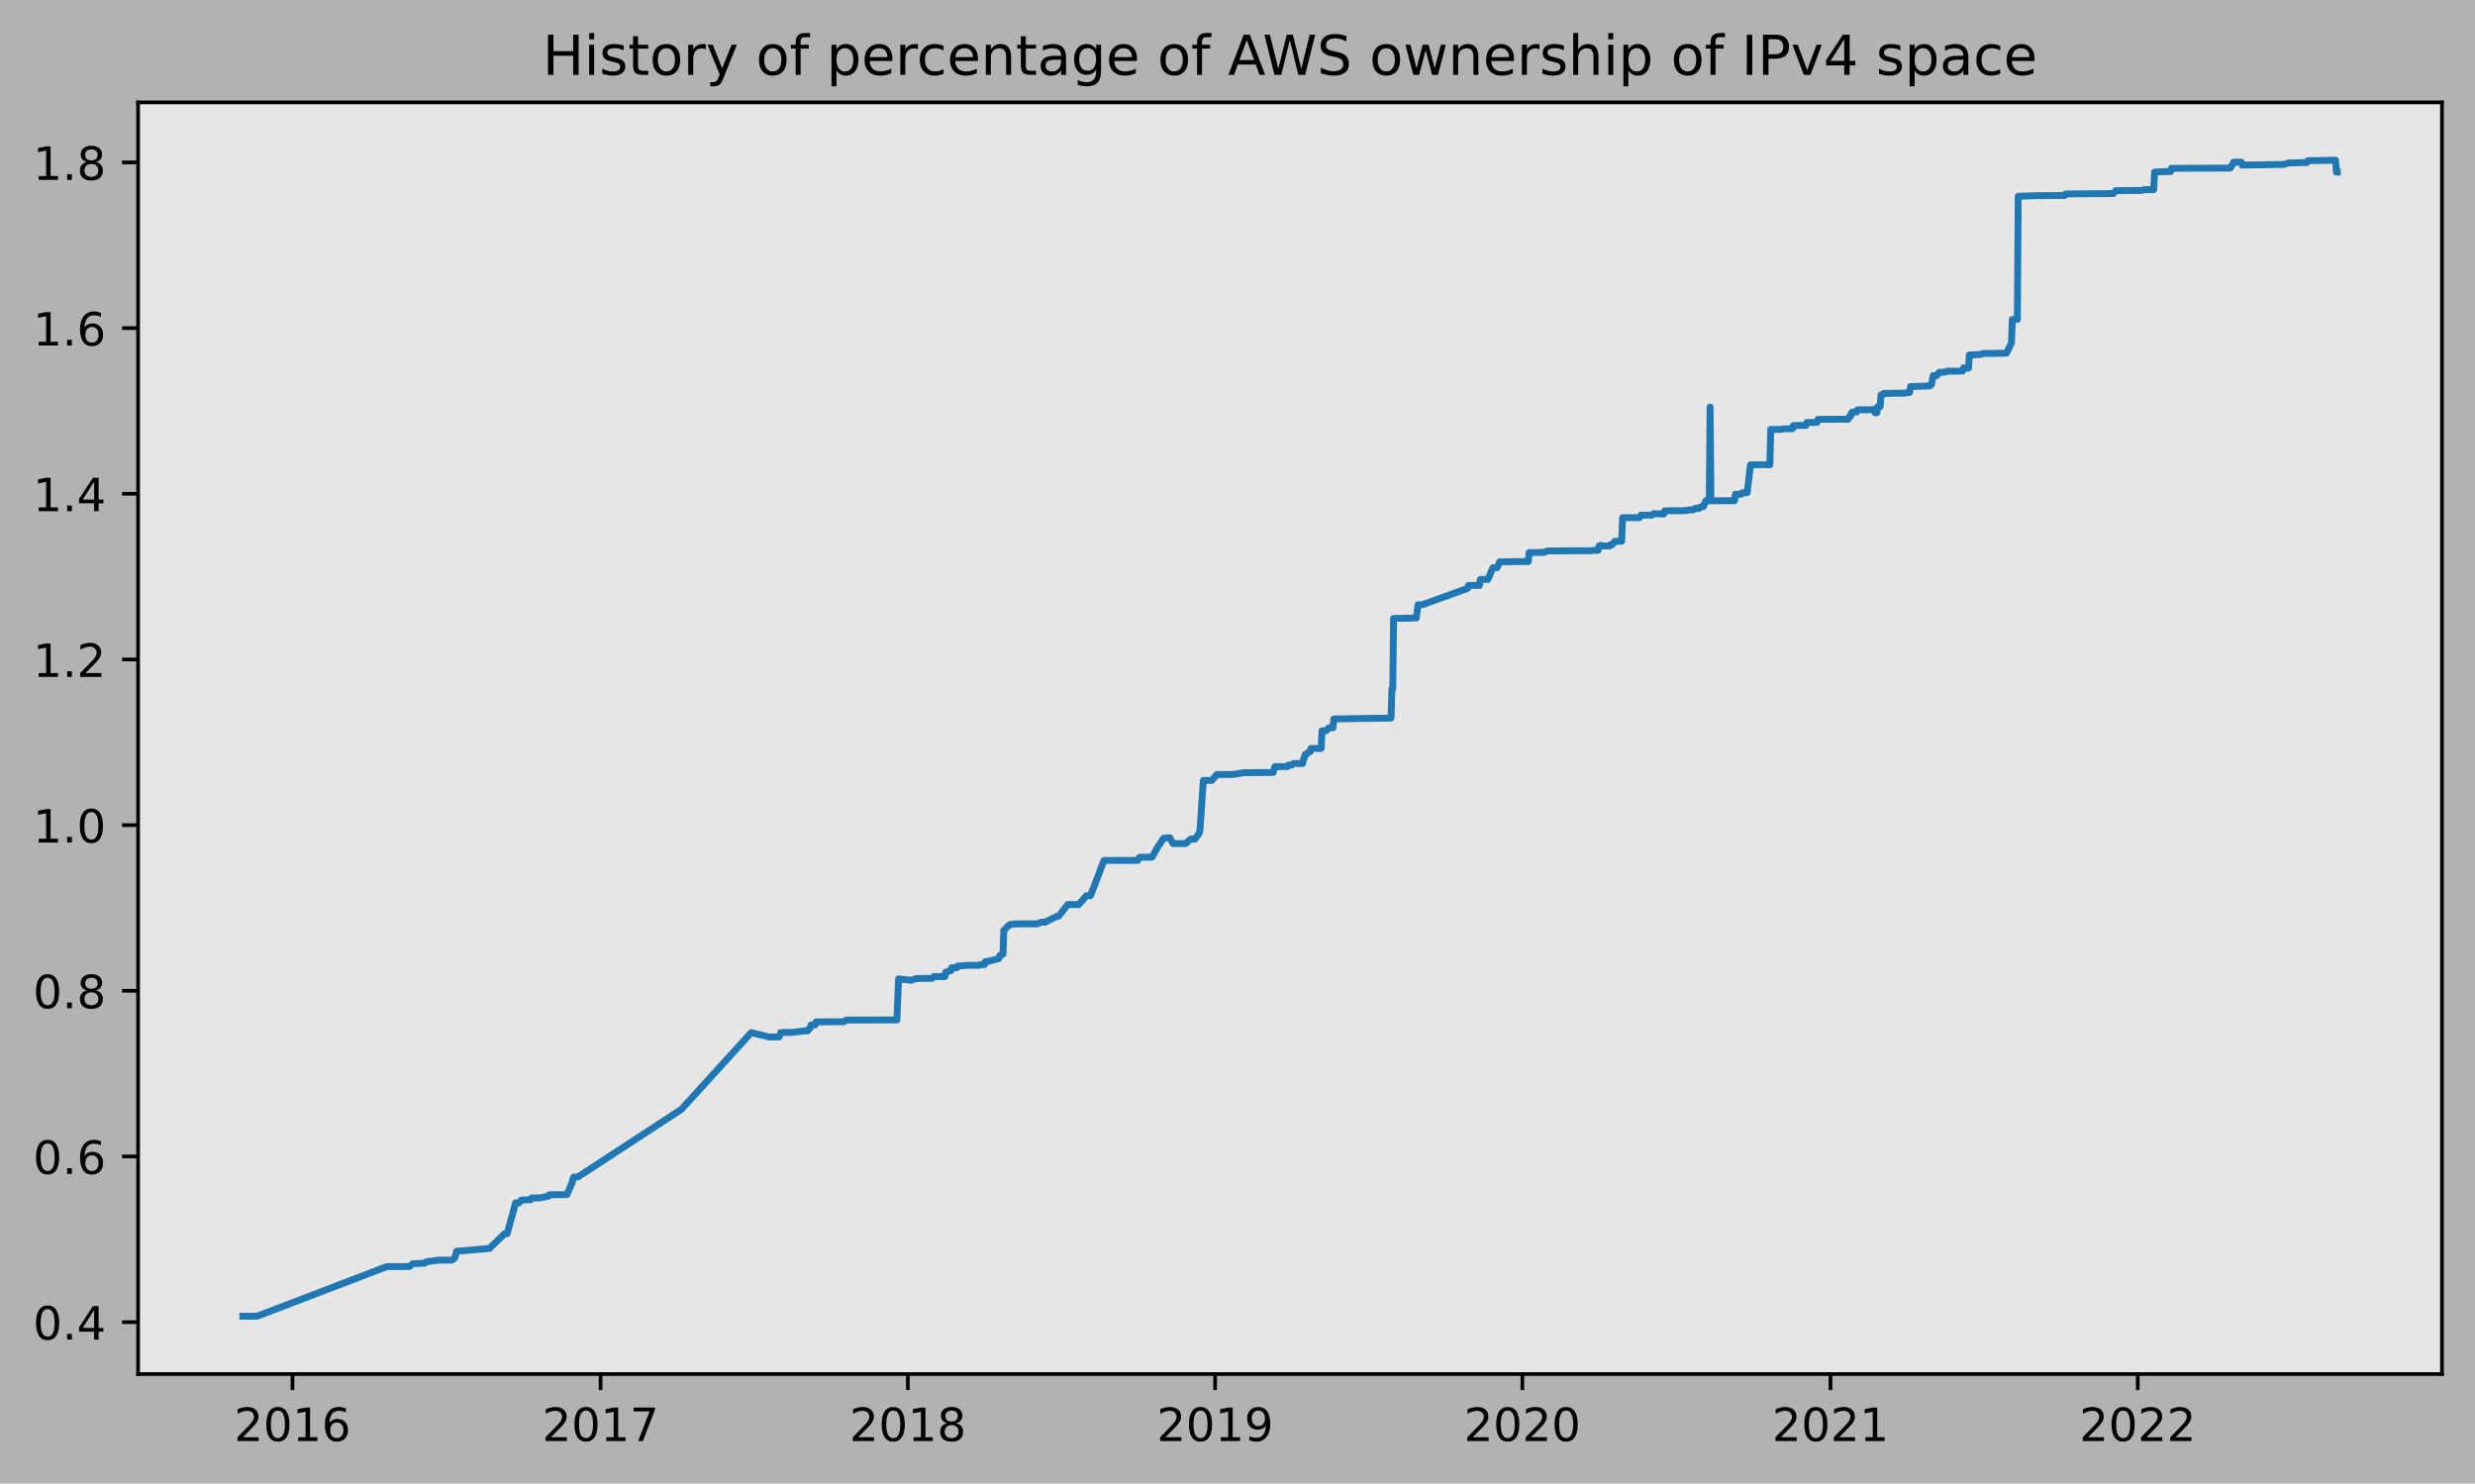
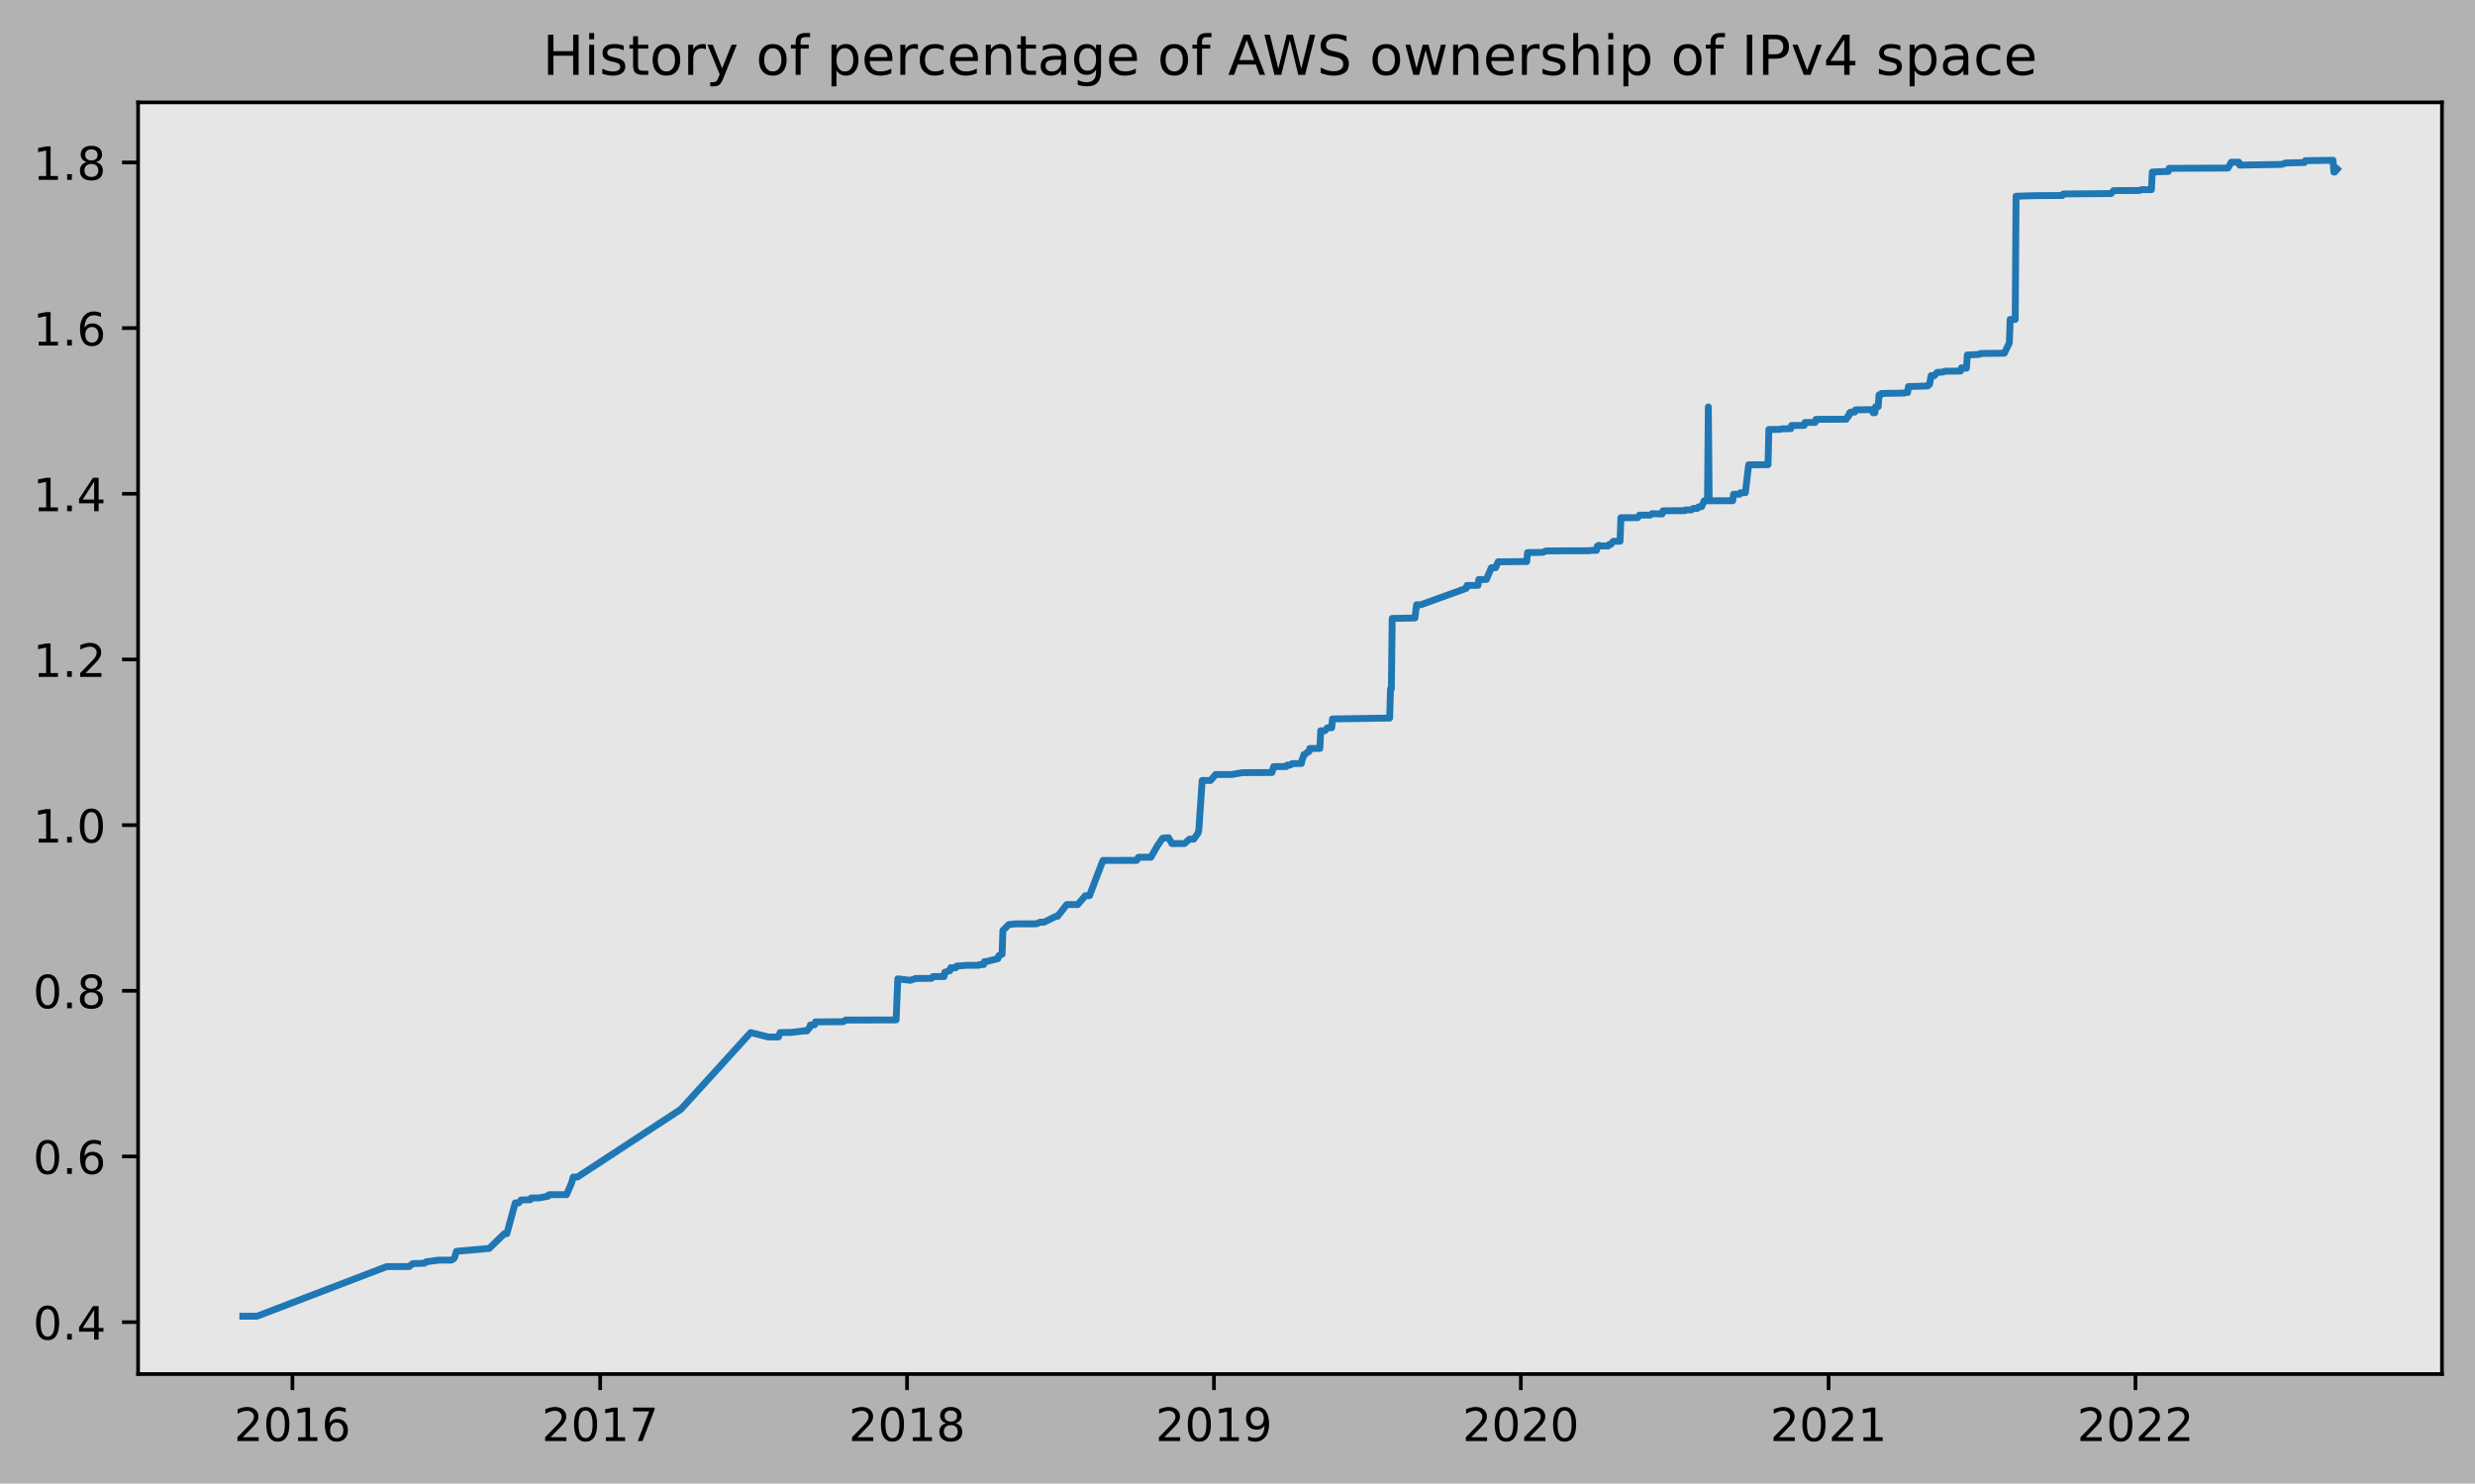
<svg xmlns="http://www.w3.org/2000/svg" xmlns:xlink="http://www.w3.org/1999/xlink" width="539.503pt" height="323.396pt" viewBox="0 0 539.503 323.396" version="1.1">
  <defs>
    <style type="text/css">*{stroke-linejoin: round; stroke-linecap: butt}</style>
  </defs>
  <g id="figure_1">
    <g id="patch_1">
      <path d="M 0 323.396  L 539.503 323.396  L 539.503 0  L 0 0  z " style="fill: #b2b2b2" />
    </g>
    <g id="axes_1">
      <g id="patch_2">
        <path d="M 30.103 299.518  L 532.303 299.518  L 532.303 22.318  L 30.103 22.318  z " style="fill: #e6e6e6" />
      </g>
      <g id="matplotlib.axis_1">
        <g id="xtick_1">
          <g id="line2d_1">
            <defs>
-               <path id="m59fc12aa53" d="M 0 0  L 0 3.5  " style="stroke: #000000; stroke-width: 0.8" />
+               <path id="m06ed75edba" d="M 0 0  L 0 3.5  " style="stroke: #000000; stroke-width: 0.8" />
            </defs>
            <g>
-               <use xlink:href="#m59fc12aa53" x="63.757" y="299.518" style="stroke: #000000; stroke-width: 0.8" />
+               <use xlink:href="#m06ed75edba" x="63.744" y="299.518" style="stroke: #000000; stroke-width: 0.8" />
            </g>
          </g>
          <g id="text_1">
-             <g transform="translate(51.03184 314.1166)scale(0.1 -0.1)">
+             <g transform="translate(51.0188 314.1166)scale(0.1 -0.1)">
              <defs>
                <path id="DejaVuSans-32" d="M 1228 531  L 3431 531  L 3431 0  L 469 0  L 469 531  Q 828 903 1448 1529  Q 2069 2156 2228 2338  Q 2531 2678 2651 2914  Q 2772 3150 2772 3378  Q 2772 3750 2511 3984  Q 2250 4219 1831 4219  Q 1534 4219 1204 4116  Q 875 4013 500 3803  L 500 4441  Q 881 4594 1212 4672  Q 1544 4750 1819 4750  Q 2544 4750 2975 4387  Q 3406 4025 3406 3419  Q 3406 3131 3298 2873  Q 3191 2616 2906 2266  Q 2828 2175 2409 1742  Q 1991 1309 1228 531  z " transform="scale(0.015625)" />
                <path id="DejaVuSans-30" d="M 2034 4250  Q 1547 4250 1301 3770  Q 1056 3291 1056 2328  Q 1056 1369 1301 889  Q 1547 409 2034 409  Q 2525 409 2770 889  Q 3016 1369 3016 2328  Q 3016 3291 2770 3770  Q 2525 4250 2034 4250  z M 2034 4750  Q 2819 4750 3233 4129  Q 3647 3509 3647 2328  Q 3647 1150 3233 529  Q 2819 -91 2034 -91  Q 1250 -91 836 529  Q 422 1150 422 2328  Q 422 3509 836 4129  Q 1250 4750 2034 4750  z " transform="scale(0.015625)" />
                <path id="DejaVuSans-31" d="M 794 531  L 1825 531  L 1825 4091  L 703 3866  L 703 4441  L 1819 4666  L 2450 4666  L 2450 531  L 3481 531  L 3481 0  L 794 0  L 794 531  z " transform="scale(0.015625)" />
                <path id="DejaVuSans-36" d="M 2113 2584  Q 1688 2584 1439 2293  Q 1191 2003 1191 1497  Q 1191 994 1439 701  Q 1688 409 2113 409  Q 2538 409 2786 701  Q 3034 994 3034 1497  Q 3034 2003 2786 2293  Q 2538 2584 2113 2584  z M 3366 4563  L 3366 3988  Q 3128 4100 2886 4159  Q 2644 4219 2406 4219  Q 1781 4219 1451 3797  Q 1122 3375 1075 2522  Q 1259 2794 1537 2939  Q 1816 3084 2150 3084  Q 2853 3084 3261 2657  Q 3669 2231 3669 1497  Q 3669 778 3244 343  Q 2819 -91 2113 -91  Q 1303 -91 875 529  Q 447 1150 447 2328  Q 447 3434 972 4092  Q 1497 4750 2381 4750  Q 2619 4750 2861 4703  Q 3103 4656 3366 4563  z " transform="scale(0.015625)" />
              </defs>
              <use xlink:href="#DejaVuSans-32" />
              <use xlink:href="#DejaVuSans-30" x="63.623" />
              <use xlink:href="#DejaVuSans-31" x="127.246" />
              <use xlink:href="#DejaVuSans-36" x="190.869" />
            </g>
          </g>
        </g>
        <g id="xtick_2">
          <g id="line2d_2">
            <g>
-               <use xlink:href="#m59fc12aa53" x="130.917" y="299.518" style="stroke: #000000; stroke-width: 0.8" />
+               <use xlink:href="#m06ed75edba" x="130.824" y="299.518" style="stroke: #000000; stroke-width: 0.8" />
            </g>
          </g>
          <g id="text_2">
-             <g transform="translate(118.1925 314.1166)scale(0.1 -0.1)">
+             <g transform="translate(118.0985 314.1166)scale(0.1 -0.1)">
              <defs>
                <path id="DejaVuSans-37" d="M 525 4666  L 3525 4666  L 3525 4397  L 1831 0  L 1172 0  L 2766 4134  L 525 4134  L 525 4666  z " transform="scale(0.015625)" />
              </defs>
              <use xlink:href="#DejaVuSans-32" />
              <use xlink:href="#DejaVuSans-30" x="63.623" />
              <use xlink:href="#DejaVuSans-31" x="127.246" />
              <use xlink:href="#DejaVuSans-37" x="190.869" />
            </g>
          </g>
        </g>
        <g id="xtick_3">
          <g id="line2d_3">
            <g>
-               <use xlink:href="#m59fc12aa53" x="197.895" y="299.518" style="stroke: #000000; stroke-width: 0.8" />
+               <use xlink:href="#m06ed75edba" x="197.72" y="299.518" style="stroke: #000000; stroke-width: 0.8" />
            </g>
          </g>
          <g id="text_3">
-             <g transform="translate(185.1696 314.1166)scale(0.1 -0.1)">
+             <g transform="translate(184.995 314.1166)scale(0.1 -0.1)">
              <defs>
                <path id="DejaVuSans-38" d="M 2034 2216  Q 1584 2216 1326 1975  Q 1069 1734 1069 1313  Q 1069 891 1326 650  Q 1584 409 2034 409  Q 2484 409 2743 651  Q 3003 894 3003 1313  Q 3003 1734 2745 1975  Q 2488 2216 2034 2216  z M 1403 2484  Q 997 2584 770 2862  Q 544 3141 544 3541  Q 544 4100 942 4425  Q 1341 4750 2034 4750  Q 2731 4750 3128 4425  Q 3525 4100 3525 3541  Q 3525 3141 3298 2862  Q 3072 2584 2669 2484  Q 3125 2378 3379 2068  Q 3634 1759 3634 1313  Q 3634 634 3220 271  Q 2806 -91 2034 -91  Q 1263 -91 848 271  Q 434 634 434 1313  Q 434 1759 690 2068  Q 947 2378 1403 2484  z M 1172 3481  Q 1172 3119 1398 2916  Q 1625 2713 2034 2713  Q 2441 2713 2670 2916  Q 2900 3119 2900 3481  Q 2900 3844 2670 4047  Q 2441 4250 2034 4250  Q 1625 4250 1398 4047  Q 1172 3844 1172 3481  z " transform="scale(0.015625)" />
              </defs>
              <use xlink:href="#DejaVuSans-32" />
              <use xlink:href="#DejaVuSans-30" x="63.623" />
              <use xlink:href="#DejaVuSans-31" x="127.246" />
              <use xlink:href="#DejaVuSans-38" x="190.869" />
            </g>
          </g>
        </g>
        <g id="xtick_4">
          <g id="line2d_4">
            <g>
-               <use xlink:href="#m59fc12aa53" x="264.872" y="299.518" style="stroke: #000000; stroke-width: 0.8" />
+               <use xlink:href="#m06ed75edba" x="264.616" y="299.518" style="stroke: #000000; stroke-width: 0.8" />
            </g>
          </g>
          <g id="text_4">
-             <g transform="translate(252.1467 314.1166)scale(0.1 -0.1)">
+             <g transform="translate(251.8915 314.1166)scale(0.1 -0.1)">
              <defs>
                <path id="DejaVuSans-39" d="M 703 97  L 703 672  Q 941 559 1184 500  Q 1428 441 1663 441  Q 2288 441 2617 861  Q 2947 1281 2994 2138  Q 2813 1869 2534 1725  Q 2256 1581 1919 1581  Q 1219 1581 811 2004  Q 403 2428 403 3163  Q 403 3881 828 4315  Q 1253 4750 1959 4750  Q 2769 4750 3195 4129  Q 3622 3509 3622 2328  Q 3622 1225 3098 567  Q 2575 -91 1691 -91  Q 1453 -91 1209 -44  Q 966 3 703 97  z M 1959 2075  Q 2384 2075 2632 2365  Q 2881 2656 2881 3163  Q 2881 3666 2632 3958  Q 2384 4250 1959 4250  Q 1534 4250 1286 3958  Q 1038 3666 1038 3163  Q 1038 2656 1286 2365  Q 1534 2075 1959 2075  z " transform="scale(0.015625)" />
              </defs>
              <use xlink:href="#DejaVuSans-32" />
              <use xlink:href="#DejaVuSans-30" x="63.623" />
              <use xlink:href="#DejaVuSans-31" x="127.246" />
              <use xlink:href="#DejaVuSans-39" x="190.869" />
            </g>
          </g>
        </g>
        <g id="xtick_5">
          <g id="line2d_5">
            <g>
-               <use xlink:href="#m59fc12aa53" x="331.849" y="299.518" style="stroke: #000000; stroke-width: 0.8" />
+               <use xlink:href="#m06ed75edba" x="331.513" y="299.518" style="stroke: #000000; stroke-width: 0.8" />
            </g>
          </g>
          <g id="text_5">
-             <g transform="translate(319.1238 314.1166)scale(0.1 -0.1)">
+             <g transform="translate(318.7879 314.1166)scale(0.1 -0.1)">
              <use xlink:href="#DejaVuSans-32" />
              <use xlink:href="#DejaVuSans-30" x="63.623" />
              <use xlink:href="#DejaVuSans-32" x="127.246" />
              <use xlink:href="#DejaVuSans-30" x="190.869" />
            </g>
          </g>
        </g>
        <g id="xtick_6">
          <g id="line2d_6">
            <g>
-               <use xlink:href="#m59fc12aa53" x="399.009" y="299.518" style="stroke: #000000; stroke-width: 0.8" />
+               <use xlink:href="#m06ed75edba" x="398.593" y="299.518" style="stroke: #000000; stroke-width: 0.8" />
            </g>
          </g>
          <g id="text_6">
-             <g transform="translate(386.2845 314.1166)scale(0.1 -0.1)">
+             <g transform="translate(385.8677 314.1166)scale(0.1 -0.1)">
              <use xlink:href="#DejaVuSans-32" />
              <use xlink:href="#DejaVuSans-30" x="63.623" />
              <use xlink:href="#DejaVuSans-32" x="127.246" />
              <use xlink:href="#DejaVuSans-31" x="190.869" />
            </g>
          </g>
        </g>
        <g id="xtick_7">
          <g id="line2d_7">
            <g>
-               <use xlink:href="#m59fc12aa53" x="465.987" y="299.518" style="stroke: #000000; stroke-width: 0.8" />
+               <use xlink:href="#m06ed75edba" x="465.489" y="299.518" style="stroke: #000000; stroke-width: 0.8" />
            </g>
          </g>
          <g id="text_7">
-             <g transform="translate(453.2616 314.1166)scale(0.1 -0.1)">
+             <g transform="translate(452.7641 314.1166)scale(0.1 -0.1)">
              <use xlink:href="#DejaVuSans-32" />
              <use xlink:href="#DejaVuSans-30" x="63.623" />
              <use xlink:href="#DejaVuSans-32" x="127.246" />
              <use xlink:href="#DejaVuSans-32" x="190.869" />
            </g>
          </g>
        </g>
      </g>
      <g id="matplotlib.axis_2">
        <g id="ytick_1">
          <g id="line2d_8">
            <defs>
-               <path id="mb7d2313061" d="M 0 0  L -3.5 0  " style="stroke: #000000; stroke-width: 0.8" />
+               <path id="m8c8a539ab7" d="M 0 0  L -3.5 0  " style="stroke: #000000; stroke-width: 0.8" />
            </defs>
            <g>
-               <use xlink:href="#mb7d2313061" x="30.103" y="288.203" style="stroke: #000000; stroke-width: 0.8" />
+               <use xlink:href="#m8c8a539ab7" x="30.103" y="288.203" style="stroke: #000000; stroke-width: 0.8" />
            </g>
          </g>
          <g id="text_8">
            <g transform="translate(7.2 292.0026)scale(0.1 -0.1)">
              <defs>
                <path id="DejaVuSans-2e" d="M 684 794  L 1344 794  L 1344 0  L 684 0  L 684 794  z " transform="scale(0.015625)" />
                <path id="DejaVuSans-34" d="M 2419 4116  L 825 1625  L 2419 1625  L 2419 4116  z M 2253 4666  L 3047 4666  L 3047 1625  L 3713 1625  L 3713 1100  L 3047 1100  L 3047 0  L 2419 0  L 2419 1100  L 313 1100  L 313 1709  L 2253 4666  z " transform="scale(0.015625)" />
              </defs>
              <use xlink:href="#DejaVuSans-30" />
              <use xlink:href="#DejaVuSans-2e" x="63.623" />
              <use xlink:href="#DejaVuSans-34" x="95.41" />
            </g>
          </g>
        </g>
        <g id="ytick_2">
          <g id="line2d_9">
            <g>
-               <use xlink:href="#mb7d2313061" x="30.103" y="252.089" style="stroke: #000000; stroke-width: 0.8" />
+               <use xlink:href="#m8c8a539ab7" x="30.103" y="252.089" style="stroke: #000000; stroke-width: 0.8" />
            </g>
          </g>
          <g id="text_9">
            <g transform="translate(7.2 255.8886)scale(0.1 -0.1)">
              <use xlink:href="#DejaVuSans-30" />
              <use xlink:href="#DejaVuSans-2e" x="63.623" />
              <use xlink:href="#DejaVuSans-36" x="95.41" />
            </g>
          </g>
        </g>
        <g id="ytick_3">
          <g id="line2d_10">
            <g>
-               <use xlink:href="#mb7d2313061" x="30.103" y="215.975" style="stroke: #000000; stroke-width: 0.8" />
+               <use xlink:href="#m8c8a539ab7" x="30.103" y="215.975" style="stroke: #000000; stroke-width: 0.8" />
            </g>
          </g>
          <g id="text_10">
            <g transform="translate(7.2 219.7746)scale(0.1 -0.1)">
              <use xlink:href="#DejaVuSans-30" />
              <use xlink:href="#DejaVuSans-2e" x="63.623" />
              <use xlink:href="#DejaVuSans-38" x="95.41" />
            </g>
          </g>
        </g>
        <g id="ytick_4">
          <g id="line2d_11">
            <g>
-               <use xlink:href="#mb7d2313061" x="30.103" y="179.861" style="stroke: #000000; stroke-width: 0.8" />
+               <use xlink:href="#m8c8a539ab7" x="30.103" y="179.861" style="stroke: #000000; stroke-width: 0.8" />
            </g>
          </g>
          <g id="text_11">
            <g transform="translate(7.2 183.6607)scale(0.1 -0.1)">
              <use xlink:href="#DejaVuSans-31" />
              <use xlink:href="#DejaVuSans-2e" x="63.623" />
              <use xlink:href="#DejaVuSans-30" x="95.41" />
            </g>
          </g>
        </g>
        <g id="ytick_5">
          <g id="line2d_12">
            <g>
-               <use xlink:href="#mb7d2313061" x="30.103" y="143.748" style="stroke: #000000; stroke-width: 0.8" />
+               <use xlink:href="#m8c8a539ab7" x="30.103" y="143.748" style="stroke: #000000; stroke-width: 0.8" />
            </g>
          </g>
          <g id="text_12">
            <g transform="translate(7.2 147.5467)scale(0.1 -0.1)">
              <use xlink:href="#DejaVuSans-31" />
              <use xlink:href="#DejaVuSans-2e" x="63.623" />
              <use xlink:href="#DejaVuSans-32" x="95.41" />
            </g>
          </g>
        </g>
        <g id="ytick_6">
          <g id="line2d_13">
            <g>
-               <use xlink:href="#mb7d2313061" x="30.103" y="107.634" style="stroke: #000000; stroke-width: 0.8" />
+               <use xlink:href="#m8c8a539ab7" x="30.103" y="107.634" style="stroke: #000000; stroke-width: 0.8" />
            </g>
          </g>
          <g id="text_13">
            <g transform="translate(7.2 111.4328)scale(0.1 -0.1)">
              <use xlink:href="#DejaVuSans-31" />
              <use xlink:href="#DejaVuSans-2e" x="63.623" />
              <use xlink:href="#DejaVuSans-34" x="95.41" />
            </g>
          </g>
        </g>
        <g id="ytick_7">
          <g id="line2d_14">
            <g>
-               <use xlink:href="#mb7d2313061" x="30.103" y="71.52" style="stroke: #000000; stroke-width: 0.8" />
+               <use xlink:href="#m8c8a539ab7" x="30.103" y="71.52" style="stroke: #000000; stroke-width: 0.8" />
            </g>
          </g>
          <g id="text_14">
            <g transform="translate(7.2 75.31882)scale(0.1 -0.1)">
              <use xlink:href="#DejaVuSans-31" />
              <use xlink:href="#DejaVuSans-2e" x="63.623" />
              <use xlink:href="#DejaVuSans-36" x="95.41" />
            </g>
          </g>
        </g>
        <g id="ytick_8">
          <g id="line2d_15">
            <g>
-               <use xlink:href="#mb7d2313061" x="30.103" y="35.406" style="stroke: #000000; stroke-width: 0.8" />
+               <use xlink:href="#m8c8a539ab7" x="30.103" y="35.406" style="stroke: #000000; stroke-width: 0.8" />
            </g>
          </g>
          <g id="text_15">
            <g transform="translate(7.2 39.20486)scale(0.1 -0.1)">
              <use xlink:href="#DejaVuSans-31" />
              <use xlink:href="#DejaVuSans-2e" x="63.623" />
              <use xlink:href="#DejaVuSans-38" x="95.41" />
            </g>
          </g>
        </g>
      </g>
      <g id="line2d_16">
-         <path d="M 52.93 286.918  L 56.05 286.904  L 84.309 276.103  L 89.263 276.079  L 89.997 275.45  L 92.566 275.37  L 92.933 275.052  L 95.686 274.681  L 98.438 274.683  L 98.989 274.364  L 99.172 274.044  L 99.539 272.76  L 106.696 272.132  L 109.999 268.934  L 110.549 268.932  L 112.384 262.219  L 113.118 262.219  L 113.669 261.58  L 115.687 261.516  L 115.871 261.134  L 117.522 261.134  L 119.541 260.758  L 119.724 260.439  L 120.091 260.424  L 123.578 260.412  L 124.678 257.855  L 125.045 256.577  L 125.963 256.567  L 148.533 241.812  L 163.764 225.084  L 167.617 226.04  L 169.819 226.046  L 170.186 225.087  L 172.755 225.04  L 175.324 224.714  L 176.058 224.714  L 176.242 224.394  L 176.609 224.074  L 176.792 223.435  L 177.71 223.395  L 177.893 222.756  L 183.949 222.715  L 184.499 222.355  L 195.509 222.325  L 195.876 213.375  L 198.629 213.695  L 199.73 213.294  L 203.216 213.259  L 203.583 212.875  L 205.969 212.875  L 206.152 211.917  L 206.336 211.914  L 207.07 211.593  L 207.253 211.592  L 207.437 210.953  L 208.538 210.951  L 208.721 210.585  L 208.905 210.583  L 210.923 210.42  L 213.492 210.419  L 213.676 210.259  L 214.593 210.258  L 214.776 209.619  L 215.143 209.614  L 217.712 208.974  L 217.896 208.335  L 218.63 208.015  L 218.813 202.821  L 220.098 201.542  L 221.566 201.383  L 226.153 201.376  L 226.887 201.017  L 227.805 201.017  L 230.374 199.738  L 230.741 199.734  L 232.759 197.176  L 235.145 197.18  L 236.796 195.257  L 237.714 195.23  L 240.65 187.557  L 247.99 187.552  L 248.357 186.913  L 248.54 186.863  L 251.109 186.859  L 252.577 184.302  L 253.678 182.704  L 254.963 182.608  L 255.697 183.886  L 258.449 183.875  L 259.55 182.916  L 260.468 182.915  L 261.385 181.636  L 261.569 180.992  L 262.303 170.124  L 264.138 170.119  L 265.239 168.836  L 268.725 168.825  L 271.111 168.425  L 277.533 168.393  L 277.9 167.113  L 280.653 167.099  L 280.836 166.779  L 281.57 166.768  L 281.937 166.448  L 283.956 166.431  L 284.139 165.472  L 284.323 165.152  L 284.506 164.478  L 284.69 164.477  L 285.424 163.837  L 285.607 163.837  L 285.791 163.145  L 287.993 163.141  L 288.176 159.29  L 289.094 159.284  L 289.644 158.643  L 290.562 158.638  L 290.745 156.718  L 303.223 156.525  L 303.407 150.147  L 303.59 150.147  L 303.773 134.804  L 305.975 134.775  L 308.728 134.711  L 309.095 131.834  L 310.012 131.828  L 319.921 128.252  L 320.105 127.612  L 322.49 127.602  L 322.674 126.324  L 324.325 126.306  L 325.426 123.749  L 326.344 123.748  L 326.894 122.469  L 332.032 122.412  L 333.133 122.407  L 333.317 120.461  L 336.62 120.406  L 337.354 120.091  L 346.896 120.049  L 347.263 119.969  L 348.364 119.964  L 348.547 119.025  L 348.731 119.025  L 348.914 118.857  L 349.098 119.015  L 350.933 119.002  L 351.116 118.684  L 351.483 118.682  L 352.034 117.991  L 353.502 117.975  L 353.685 112.858  L 357.355 112.85  L 357.722 112.29  L 360.108 112.288  L 360.475 111.968  L 362.677 112.044  L 362.86 111.369  L 363.594 111.336  L 367.631 111.314  L 367.815 111.154  L 369.099 111.149  L 369.466 110.82  L 370.384 110.817  L 370.567 110.527  L 370.934 110.447  L 371.301 110.447  L 371.852 109.168  L 372.586 109.168  L 372.769 88.71  L 372.953 109.167  L 378.091 109.143  L 378.274 107.737  L 379.559 107.736  L 379.742 107.416  L 380.843 107.398  L 381.577 101.315  L 385.798 101.292  L 385.981 93.621  L 388.367 93.599  L 388.734 93.485  L 390.752 93.439  L 390.936 92.749  L 393.688 92.737  L 393.871 92.087  L 396.073 92.083  L 396.257 91.411  L 402.863 91.382  L 403.23 90.697  L 403.413 90.697  L 403.597 90.002  L 403.78 89.84  L 404.698 89.821  L 404.881 89.341  L 408.551 89.288  L 408.735 89.976  L 409.102 89.974  L 409.285 88.648  L 409.836 88.648  L 410.019 86.091  L 410.386 86.088  L 410.57 85.765  L 415.524 85.686  L 415.708 85.558  L 416.258 85.558  L 416.442 84.268  L 420.662 84.127  L 420.846 83.806  L 421.029 83.804  L 421.396 81.877  L 422.13 81.867  L 422.681 81.178  L 423.965 81.116  L 424.332 80.926  L 427.819 80.884  L 428.002 80.18  L 428.553 80.258  L 429.103 80.252  L 429.287 77.374  L 429.837 77.357  L 431.856 77.254  L 432.223 77.055  L 437.361 76.991  L 438.462 74.748  L 438.645 69.634  L 439.746 69.633  L 439.93 42.782  L 443.233 42.679  L 443.967 42.652  L 449.105 42.622  L 450.022 42.62  L 450.206 42.3  L 451.123 42.274  L 460.298 42.194  L 460.665 42.191  L 461.216 41.552  L 466.904 41.517  L 467.271 41.347  L 469.473 41.34  L 469.657 37.504  L 472.042 37.395  L 473.143 37.383  L 473.327 36.698  L 486.171 36.635  L 486.905 35.356  L 488.557 35.355  L 488.74 35.994  L 497.915 35.838  L 498.833 35.521  L 502.87 35.429  L 503.053 35.026  L 509.109 34.938  L 509.292 37.5  L 509.476 37.499  L 509.476 37.499  " clip-path="url(#p520b4673c3)" style="fill: none; stroke: #1f77b4; stroke-width: 1.5; stroke-linecap: square" />
+         <path d="M 52.93 286.918  L 56.046 286.904  L 84.271 276.103  L 89.219 276.079  L 89.953 275.45  L 92.518 275.37  L 92.885 275.052  L 95.634 274.681  L 98.383 274.683  L 98.933 274.364  L 99.116 274.044  L 99.483 272.76  L 106.631 272.132  L 109.93 268.934  L 110.48 268.932  L 112.312 262.219  L 113.046 262.219  L 113.595 261.58  L 115.611 261.516  L 115.795 261.134  L 117.444 261.134  L 119.46 260.758  L 119.644 260.439  L 120.01 260.424  L 123.492 260.412  L 124.592 257.855  L 124.959 256.577  L 125.875 256.567  L 148.418 241.812  L 163.63 225.084  L 167.479 226.04  L 169.678 226.046  L 170.045 225.087  L 172.611 225.04  L 175.177 224.714  L 175.91 224.714  L 176.093 224.394  L 176.46 224.074  L 176.643 223.435  L 177.559 223.395  L 177.743 222.756  L 183.791 222.715  L 184.341 222.355  L 195.337 222.325  L 195.704 213.375  L 198.453 213.695  L 199.553 213.294  L 203.035 213.259  L 203.402 212.875  L 205.784 212.875  L 205.968 211.917  L 206.151 211.914  L 206.884 211.593  L 207.067 211.592  L 207.25 210.953  L 208.35 210.951  L 208.533 210.585  L 208.717 210.583  L 210.733 210.42  L 213.299 210.419  L 213.482 210.259  L 214.398 210.258  L 214.582 209.619  L 214.948 209.614  L 217.514 208.974  L 217.697 208.335  L 218.43 208.015  L 218.614 202.821  L 219.897 201.542  L 221.363 201.383  L 225.945 201.376  L 226.678 201.017  L 227.594 201.017  L 230.16 199.738  L 230.527 199.734  L 232.543 197.176  L 234.925 197.18  L 236.575 195.257  L 237.491 195.23  L 240.424 187.557  L 247.755 187.552  L 248.121 186.913  L 248.305 186.863  L 250.871 186.859  L 252.337 184.302  L 253.437 182.704  L 254.719 182.608  L 255.453 183.886  L 258.202 183.875  L 259.301 182.916  L 260.218 182.915  L 261.134 181.636  L 261.317 180.992  L 262.051 170.124  L 263.883 170.119  L 264.983 168.836  L 268.465 168.825  L 270.848 168.425  L 277.263 168.393  L 277.629 167.113  L 280.378 167.099  L 280.562 166.779  L 281.295 166.768  L 281.661 166.448  L 283.677 166.431  L 283.861 165.472  L 284.044 165.152  L 284.227 164.478  L 284.41 164.477  L 285.144 163.837  L 285.327 163.837  L 285.51 163.145  L 287.709 163.141  L 287.893 159.29  L 288.809 159.284  L 289.359 158.643  L 290.275 158.638  L 290.459 156.718  L 302.922 156.525  L 303.105 150.147  L 303.288 150.147  L 303.471 134.804  L 305.671 134.775  L 308.42 134.711  L 308.786 131.834  L 309.703 131.828  L 319.6 128.252  L 319.783 127.612  L 322.166 127.602  L 322.349 126.324  L 323.999 126.306  L 325.098 123.749  L 326.015 123.748  L 326.564 122.469  L 331.696 122.412  L 332.796 122.407  L 332.979 120.461  L 336.278 120.406  L 337.011 120.091  L 346.542 120.049  L 346.908 119.969  L 348.008 119.964  L 348.191 119.025  L 348.375 119.025  L 348.558 118.857  L 348.741 119.015  L 350.574 119.002  L 350.757 118.684  L 351.124 118.682  L 351.674 117.991  L 353.14 117.975  L 353.323 112.858  L 356.989 112.85  L 357.355 112.29  L 359.738 112.288  L 360.104 111.968  L 362.304 112.044  L 362.487 111.369  L 363.22 111.336  L 367.252 111.314  L 367.435 111.154  L 368.718 111.149  L 369.085 110.82  L 370.001 110.817  L 370.185 110.527  L 370.551 110.447  L 370.918 110.447  L 371.468 109.168  L 372.201 109.168  L 372.384 88.71  L 372.567 109.167  L 377.699 109.143  L 377.882 107.737  L 379.165 107.736  L 379.348 107.416  L 380.448 107.398  L 381.181 101.315  L 385.397 101.292  L 385.58 93.621  L 387.963 93.599  L 388.329 93.485  L 390.345 93.439  L 390.528 92.749  L 393.278 92.737  L 393.461 92.087  L 395.66 92.083  L 395.844 91.411  L 402.442 91.382  L 402.808 90.697  L 402.991 90.697  L 403.175 90.002  L 403.358 89.84  L 404.274 89.821  L 404.458 89.341  L 408.123 89.288  L 408.306 89.976  L 408.673 89.974  L 408.856 88.648  L 409.406 88.648  L 409.589 86.091  L 409.956 86.088  L 410.139 85.765  L 415.088 85.686  L 415.271 85.558  L 415.821 85.558  L 416.004 84.268  L 420.219 84.127  L 420.403 83.806  L 420.586 83.804  L 420.953 81.877  L 421.686 81.867  L 422.236 81.178  L 423.518 81.116  L 423.885 80.926  L 427.367 80.884  L 427.551 80.18  L 428.1 80.258  L 428.65 80.252  L 428.834 77.374  L 429.383 77.357  L 431.399 77.254  L 431.766 77.055  L 436.898 76.991  L 437.997 74.748  L 438.181 69.634  L 439.28 69.633  L 439.464 42.782  L 442.763 42.679  L 443.496 42.652  L 448.628 42.622  L 449.544 42.62  L 449.727 42.3  L 450.644 42.274  L 459.808 42.194  L 460.174 42.191  L 460.724 41.552  L 466.406 41.517  L 466.772 41.347  L 468.971 41.34  L 469.155 37.504  L 471.537 37.395  L 472.637 37.383  L 472.82 36.698  L 485.65 36.635  L 486.383 35.356  L 488.032 35.355  L 488.216 35.994  L 497.38 35.838  L 498.296 35.521  L 502.328 35.429  L 502.511 35.026  L 508.559 34.938  L 508.743 37.5  L 508.926 37.499  L 509.476 36.86  L 509.476 36.86  " clip-path="url(#p70826d8ac9)" style="fill: none; stroke: #1f77b4; stroke-width: 1.5; stroke-linecap: square" />
      </g>
      <g id="patch_3">
        <path d="M 30.103 299.518  L 30.103 22.318  " style="fill: none; stroke: #000000; stroke-width: 0.8; stroke-linejoin: miter; stroke-linecap: square" />
      </g>
      <g id="patch_4">
        <path d="M 532.303 299.518  L 532.303 22.318  " style="fill: none; stroke: #000000; stroke-width: 0.8; stroke-linejoin: miter; stroke-linecap: square" />
      </g>
      <g id="patch_5">
        <path d="M 30.103 299.518  L 532.303 299.518  " style="fill: none; stroke: #000000; stroke-width: 0.8; stroke-linejoin: miter; stroke-linecap: square" />
      </g>
      <g id="patch_6">
        <path d="M 30.103 22.318  L 532.303 22.318  " style="fill: none; stroke: #000000; stroke-width: 0.8; stroke-linejoin: miter; stroke-linecap: square" />
      </g>
      <g id="text_16">
        <g transform="translate(118.2778 16.31812)scale(0.12 -0.12)">
          <defs>
            <path id="DejaVuSans-48" d="M 628 4666  L 1259 4666  L 1259 2753  L 3553 2753  L 3553 4666  L 4184 4666  L 4184 0  L 3553 0  L 3553 2222  L 1259 2222  L 1259 0  L 628 0  L 628 4666  z " transform="scale(0.015625)" />
            <path id="DejaVuSans-69" d="M 603 3500  L 1178 3500  L 1178 0  L 603 0  L 603 3500  z M 603 4863  L 1178 4863  L 1178 4134  L 603 4134  L 603 4863  z " transform="scale(0.015625)" />
            <path id="DejaVuSans-73" d="M 2834 3397  L 2834 2853  Q 2591 2978 2328 3040  Q 2066 3103 1784 3103  Q 1356 3103 1142 2972  Q 928 2841 928 2578  Q 928 2378 1081 2264  Q 1234 2150 1697 2047  L 1894 2003  Q 2506 1872 2764 1633  Q 3022 1394 3022 966  Q 3022 478 2636 193  Q 2250 -91 1575 -91  Q 1294 -91 989 -36  Q 684 19 347 128  L 347 722  Q 666 556 975 473  Q 1284 391 1588 391  Q 1994 391 2212 530  Q 2431 669 2431 922  Q 2431 1156 2273 1281  Q 2116 1406 1581 1522  L 1381 1569  Q 847 1681 609 1914  Q 372 2147 372 2553  Q 372 3047 722 3315  Q 1072 3584 1716 3584  Q 2034 3584 2315 3537  Q 2597 3491 2834 3397  z " transform="scale(0.015625)" />
            <path id="DejaVuSans-74" d="M 1172 4494  L 1172 3500  L 2356 3500  L 2356 3053  L 1172 3053  L 1172 1153  Q 1172 725 1289 603  Q 1406 481 1766 481  L 2356 481  L 2356 0  L 1766 0  Q 1100 0 847 248  Q 594 497 594 1153  L 594 3053  L 172 3053  L 172 3500  L 594 3500  L 594 4494  L 1172 4494  z " transform="scale(0.015625)" />
            <path id="DejaVuSans-6f" d="M 1959 3097  Q 1497 3097 1228 2736  Q 959 2375 959 1747  Q 959 1119 1226 758  Q 1494 397 1959 397  Q 2419 397 2687 759  Q 2956 1122 2956 1747  Q 2956 2369 2687 2733  Q 2419 3097 1959 3097  z M 1959 3584  Q 2709 3584 3137 3096  Q 3566 2609 3566 1747  Q 3566 888 3137 398  Q 2709 -91 1959 -91  Q 1206 -91 779 398  Q 353 888 353 1747  Q 353 2609 779 3096  Q 1206 3584 1959 3584  z " transform="scale(0.015625)" />
            <path id="DejaVuSans-72" d="M 2631 2963  Q 2534 3019 2420 3045  Q 2306 3072 2169 3072  Q 1681 3072 1420 2755  Q 1159 2438 1159 1844  L 1159 0  L 581 0  L 581 3500  L 1159 3500  L 1159 2956  Q 1341 3275 1631 3429  Q 1922 3584 2338 3584  Q 2397 3584 2469 3576  Q 2541 3569 2628 3553  L 2631 2963  z " transform="scale(0.015625)" />
            <path id="DejaVuSans-79" d="M 2059 -325  Q 1816 -950 1584 -1140  Q 1353 -1331 966 -1331  L 506 -1331  L 506 -850  L 844 -850  Q 1081 -850 1212 -737  Q 1344 -625 1503 -206  L 1606 56  L 191 3500  L 800 3500  L 1894 763  L 2988 3500  L 3597 3500  L 2059 -325  z " transform="scale(0.015625)" />
            <path id="DejaVuSans-20" transform="scale(0.015625)" />
            <path id="DejaVuSans-66" d="M 2375 4863  L 2375 4384  L 1825 4384  Q 1516 4384 1395 4259  Q 1275 4134 1275 3809  L 1275 3500  L 2222 3500  L 2222 3053  L 1275 3053  L 1275 0  L 697 0  L 697 3053  L 147 3053  L 147 3500  L 697 3500  L 697 3744  Q 697 4328 969 4595  Q 1241 4863 1831 4863  L 2375 4863  z " transform="scale(0.015625)" />
            <path id="DejaVuSans-70" d="M 1159 525  L 1159 -1331  L 581 -1331  L 581 3500  L 1159 3500  L 1159 2969  Q 1341 3281 1617 3432  Q 1894 3584 2278 3584  Q 2916 3584 3314 3078  Q 3713 2572 3713 1747  Q 3713 922 3314 415  Q 2916 -91 2278 -91  Q 1894 -91 1617 61  Q 1341 213 1159 525  z M 3116 1747  Q 3116 2381 2855 2742  Q 2594 3103 2138 3103  Q 1681 3103 1420 2742  Q 1159 2381 1159 1747  Q 1159 1113 1420 752  Q 1681 391 2138 391  Q 2594 391 2855 752  Q 3116 1113 3116 1747  z " transform="scale(0.015625)" />
            <path id="DejaVuSans-65" d="M 3597 1894  L 3597 1613  L 953 1613  Q 991 1019 1311 708  Q 1631 397 2203 397  Q 2534 397 2845 478  Q 3156 559 3463 722  L 3463 178  Q 3153 47 2828 -22  Q 2503 -91 2169 -91  Q 1331 -91 842 396  Q 353 884 353 1716  Q 353 2575 817 3079  Q 1281 3584 2069 3584  Q 2775 3584 3186 3129  Q 3597 2675 3597 1894  z M 3022 2063  Q 3016 2534 2758 2815  Q 2500 3097 2075 3097  Q 1594 3097 1305 2825  Q 1016 2553 972 2059  L 3022 2063  z " transform="scale(0.015625)" />
            <path id="DejaVuSans-63" d="M 3122 3366  L 3122 2828  Q 2878 2963 2633 3030  Q 2388 3097 2138 3097  Q 1578 3097 1268 2742  Q 959 2388 959 1747  Q 959 1106 1268 751  Q 1578 397 2138 397  Q 2388 397 2633 464  Q 2878 531 3122 666  L 3122 134  Q 2881 22 2623 -34  Q 2366 -91 2075 -91  Q 1284 -91 818 406  Q 353 903 353 1747  Q 353 2603 823 3093  Q 1294 3584 2113 3584  Q 2378 3584 2631 3529  Q 2884 3475 3122 3366  z " transform="scale(0.015625)" />
            <path id="DejaVuSans-6e" d="M 3513 2113  L 3513 0  L 2938 0  L 2938 2094  Q 2938 2591 2744 2837  Q 2550 3084 2163 3084  Q 1697 3084 1428 2787  Q 1159 2491 1159 1978  L 1159 0  L 581 0  L 581 3500  L 1159 3500  L 1159 2956  Q 1366 3272 1645 3428  Q 1925 3584 2291 3584  Q 2894 3584 3203 3211  Q 3513 2838 3513 2113  z " transform="scale(0.015625)" />
            <path id="DejaVuSans-61" d="M 2194 1759  Q 1497 1759 1228 1600  Q 959 1441 959 1056  Q 959 750 1161 570  Q 1363 391 1709 391  Q 2188 391 2477 730  Q 2766 1069 2766 1631  L 2766 1759  L 2194 1759  z M 3341 1997  L 3341 0  L 2766 0  L 2766 531  Q 2569 213 2275 61  Q 1981 -91 1556 -91  Q 1019 -91 701 211  Q 384 513 384 1019  Q 384 1609 779 1909  Q 1175 2209 1959 2209  L 2766 2209  L 2766 2266  Q 2766 2663 2505 2880  Q 2244 3097 1772 3097  Q 1472 3097 1187 3025  Q 903 2953 641 2809  L 641 3341  Q 956 3463 1253 3523  Q 1550 3584 1831 3584  Q 2591 3584 2966 3190  Q 3341 2797 3341 1997  z " transform="scale(0.015625)" />
            <path id="DejaVuSans-67" d="M 2906 1791  Q 2906 2416 2648 2759  Q 2391 3103 1925 3103  Q 1463 3103 1205 2759  Q 947 2416 947 1791  Q 947 1169 1205 825  Q 1463 481 1925 481  Q 2391 481 2648 825  Q 2906 1169 2906 1791  z M 3481 434  Q 3481 -459 3084 -895  Q 2688 -1331 1869 -1331  Q 1566 -1331 1297 -1286  Q 1028 -1241 775 -1147  L 775 -588  Q 1028 -725 1275 -790  Q 1522 -856 1778 -856  Q 2344 -856 2625 -561  Q 2906 -266 2906 331  L 2906 616  Q 2728 306 2450 153  Q 2172 0 1784 0  Q 1141 0 747 490  Q 353 981 353 1791  Q 353 2603 747 3093  Q 1141 3584 1784 3584  Q 2172 3584 2450 3431  Q 2728 3278 2906 2969  L 2906 3500  L 3481 3500  L 3481 434  z " transform="scale(0.015625)" />
            <path id="DejaVuSans-41" d="M 2188 4044  L 1331 1722  L 3047 1722  L 2188 4044  z M 1831 4666  L 2547 4666  L 4325 0  L 3669 0  L 3244 1197  L 1141 1197  L 716 0  L 50 0  L 1831 4666  z " transform="scale(0.015625)" />
            <path id="DejaVuSans-57" d="M 213 4666  L 850 4666  L 1831 722  L 2809 4666  L 3519 4666  L 4500 722  L 5478 4666  L 6119 4666  L 4947 0  L 4153 0  L 3169 4050  L 2175 0  L 1381 0  L 213 4666  z " transform="scale(0.015625)" />
            <path id="DejaVuSans-53" d="M 3425 4513  L 3425 3897  Q 3066 4069 2747 4153  Q 2428 4238 2131 4238  Q 1616 4238 1336 4038  Q 1056 3838 1056 3469  Q 1056 3159 1242 3001  Q 1428 2844 1947 2747  L 2328 2669  Q 3034 2534 3370 2195  Q 3706 1856 3706 1288  Q 3706 609 3251 259  Q 2797 -91 1919 -91  Q 1588 -91 1214 -16  Q 841 59 441 206  L 441 856  Q 825 641 1194 531  Q 1563 422 1919 422  Q 2459 422 2753 634  Q 3047 847 3047 1241  Q 3047 1584 2836 1778  Q 2625 1972 2144 2069  L 1759 2144  Q 1053 2284 737 2584  Q 422 2884 422 3419  Q 422 4038 858 4394  Q 1294 4750 2059 4750  Q 2388 4750 2728 4690  Q 3069 4631 3425 4513  z " transform="scale(0.015625)" />
            <path id="DejaVuSans-77" d="M 269 3500  L 844 3500  L 1563 769  L 2278 3500  L 2956 3500  L 3675 769  L 4391 3500  L 4966 3500  L 4050 0  L 3372 0  L 2619 2869  L 1863 0  L 1184 0  L 269 3500  z " transform="scale(0.015625)" />
            <path id="DejaVuSans-68" d="M 3513 2113  L 3513 0  L 2938 0  L 2938 2094  Q 2938 2591 2744 2837  Q 2550 3084 2163 3084  Q 1697 3084 1428 2787  Q 1159 2491 1159 1978  L 1159 0  L 581 0  L 581 4863  L 1159 4863  L 1159 2956  Q 1366 3272 1645 3428  Q 1925 3584 2291 3584  Q 2894 3584 3203 3211  Q 3513 2838 3513 2113  z " transform="scale(0.015625)" />
            <path id="DejaVuSans-49" d="M 628 4666  L 1259 4666  L 1259 0  L 628 0  L 628 4666  z " transform="scale(0.015625)" />
            <path id="DejaVuSans-50" d="M 1259 4147  L 1259 2394  L 2053 2394  Q 2494 2394 2734 2622  Q 2975 2850 2975 3272  Q 2975 3691 2734 3919  Q 2494 4147 2053 4147  L 1259 4147  z M 628 4666  L 2053 4666  Q 2838 4666 3239 4311  Q 3641 3956 3641 3272  Q 3641 2581 3239 2228  Q 2838 1875 2053 1875  L 1259 1875  L 1259 0  L 628 0  L 628 4666  z " transform="scale(0.015625)" />
            <path id="DejaVuSans-76" d="M 191 3500  L 800 3500  L 1894 563  L 2988 3500  L 3597 3500  L 2284 0  L 1503 0  L 191 3500  z " transform="scale(0.015625)" />
          </defs>
          <use xlink:href="#DejaVuSans-48" />
          <use xlink:href="#DejaVuSans-69" x="75.195" />
          <use xlink:href="#DejaVuSans-73" x="102.979" />
          <use xlink:href="#DejaVuSans-74" x="155.078" />
          <use xlink:href="#DejaVuSans-6f" x="194.287" />
          <use xlink:href="#DejaVuSans-72" x="255.469" />
          <use xlink:href="#DejaVuSans-79" x="296.582" />
          <use xlink:href="#DejaVuSans-20" x="355.762" />
          <use xlink:href="#DejaVuSans-6f" x="387.549" />
          <use xlink:href="#DejaVuSans-66" x="448.73" />
          <use xlink:href="#DejaVuSans-20" x="483.936" />
          <use xlink:href="#DejaVuSans-70" x="515.723" />
          <use xlink:href="#DejaVuSans-65" x="579.199" />
          <use xlink:href="#DejaVuSans-72" x="640.723" />
          <use xlink:href="#DejaVuSans-63" x="679.586" />
          <use xlink:href="#DejaVuSans-65" x="734.566" />
          <use xlink:href="#DejaVuSans-6e" x="796.09" />
          <use xlink:href="#DejaVuSans-74" x="859.469" />
          <use xlink:href="#DejaVuSans-61" x="898.678" />
          <use xlink:href="#DejaVuSans-67" x="959.957" />
          <use xlink:href="#DejaVuSans-65" x="1023.434" />
          <use xlink:href="#DejaVuSans-20" x="1084.957" />
          <use xlink:href="#DejaVuSans-6f" x="1116.744" />
          <use xlink:href="#DejaVuSans-66" x="1177.926" />
          <use xlink:href="#DejaVuSans-20" x="1213.131" />
          <use xlink:href="#DejaVuSans-41" x="1244.918" />
          <use xlink:href="#DejaVuSans-57" x="1307.826" />
          <use xlink:href="#DejaVuSans-53" x="1406.703" />
          <use xlink:href="#DejaVuSans-20" x="1470.18" />
          <use xlink:href="#DejaVuSans-6f" x="1501.967" />
          <use xlink:href="#DejaVuSans-77" x="1563.148" />
          <use xlink:href="#DejaVuSans-6e" x="1644.936" />
          <use xlink:href="#DejaVuSans-65" x="1708.314" />
          <use xlink:href="#DejaVuSans-72" x="1769.838" />
          <use xlink:href="#DejaVuSans-73" x="1810.951" />
          <use xlink:href="#DejaVuSans-68" x="1863.051" />
          <use xlink:href="#DejaVuSans-69" x="1926.43" />
          <use xlink:href="#DejaVuSans-70" x="1954.213" />
          <use xlink:href="#DejaVuSans-20" x="2017.689" />
          <use xlink:href="#DejaVuSans-6f" x="2049.477" />
          <use xlink:href="#DejaVuSans-66" x="2110.658" />
          <use xlink:href="#DejaVuSans-20" x="2145.863" />
          <use xlink:href="#DejaVuSans-49" x="2177.65" />
          <use xlink:href="#DejaVuSans-50" x="2207.143" />
          <use xlink:href="#DejaVuSans-76" x="2267.445" />
          <use xlink:href="#DejaVuSans-34" x="2326.625" />
          <use xlink:href="#DejaVuSans-20" x="2390.248" />
          <use xlink:href="#DejaVuSans-73" x="2422.035" />
          <use xlink:href="#DejaVuSans-70" x="2474.135" />
          <use xlink:href="#DejaVuSans-61" x="2537.611" />
          <use xlink:href="#DejaVuSans-63" x="2598.891" />
          <use xlink:href="#DejaVuSans-65" x="2653.871" />
        </g>
      </g>
    </g>
  </g>
  <defs>
-     <clipPath id="p520b4673c3">
+     <clipPath id="p70826d8ac9">
      <rect x="30.103" y="22.318" width="502.2" height="277.2" />
    </clipPath>
  </defs>
</svg>
